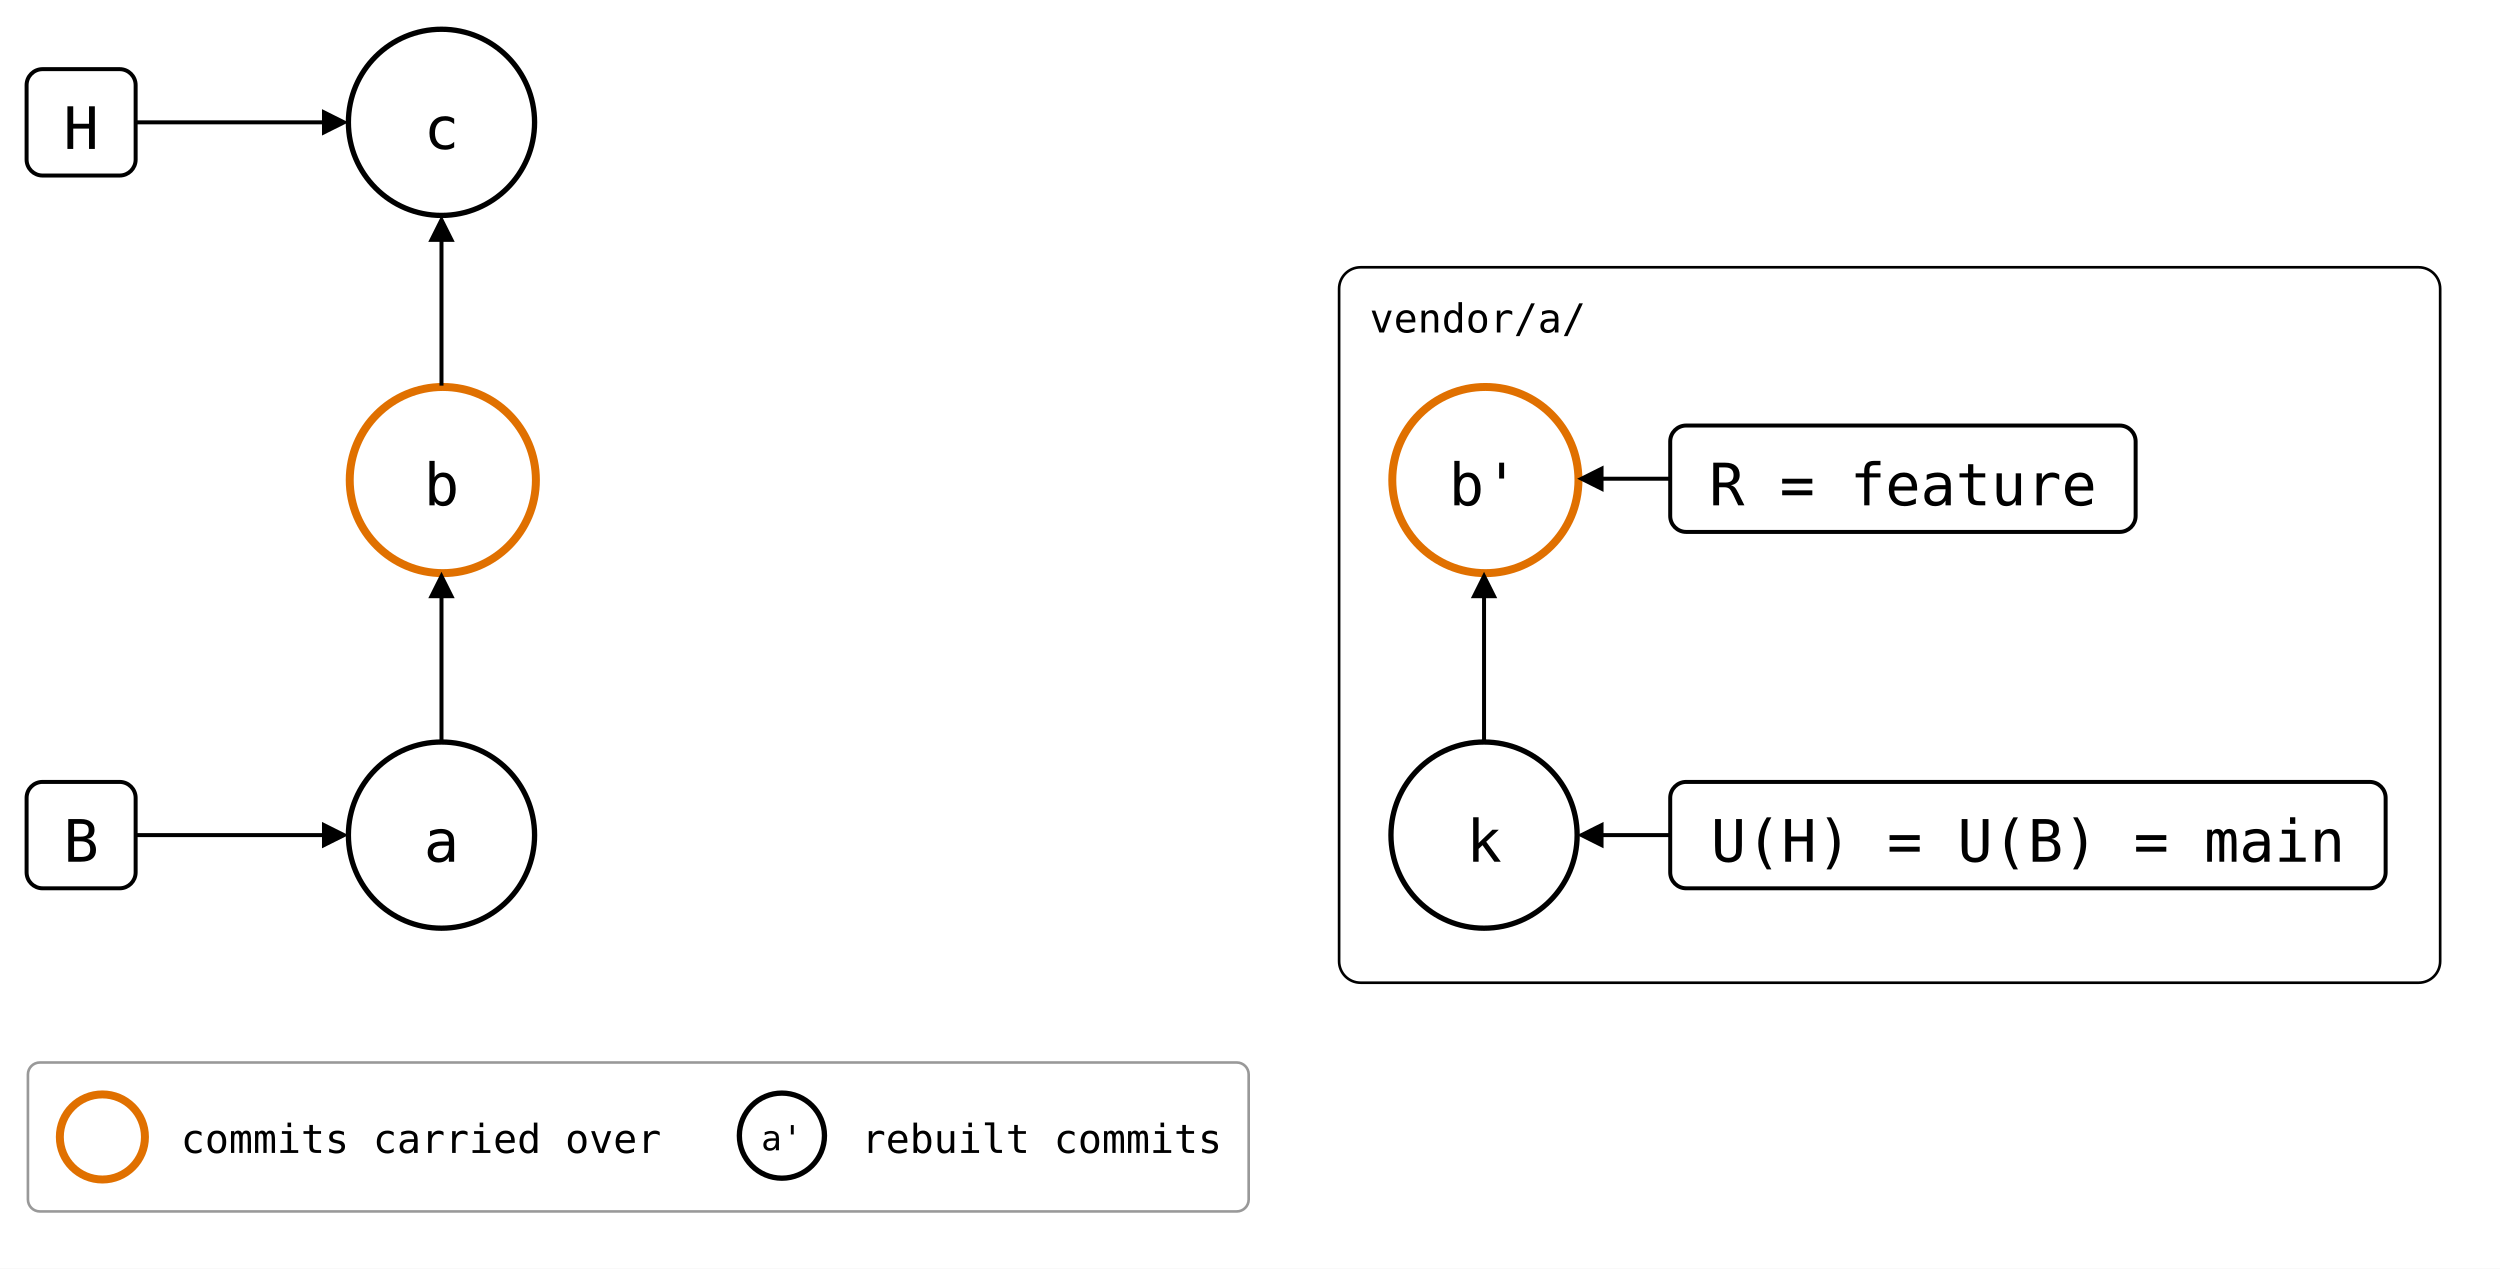
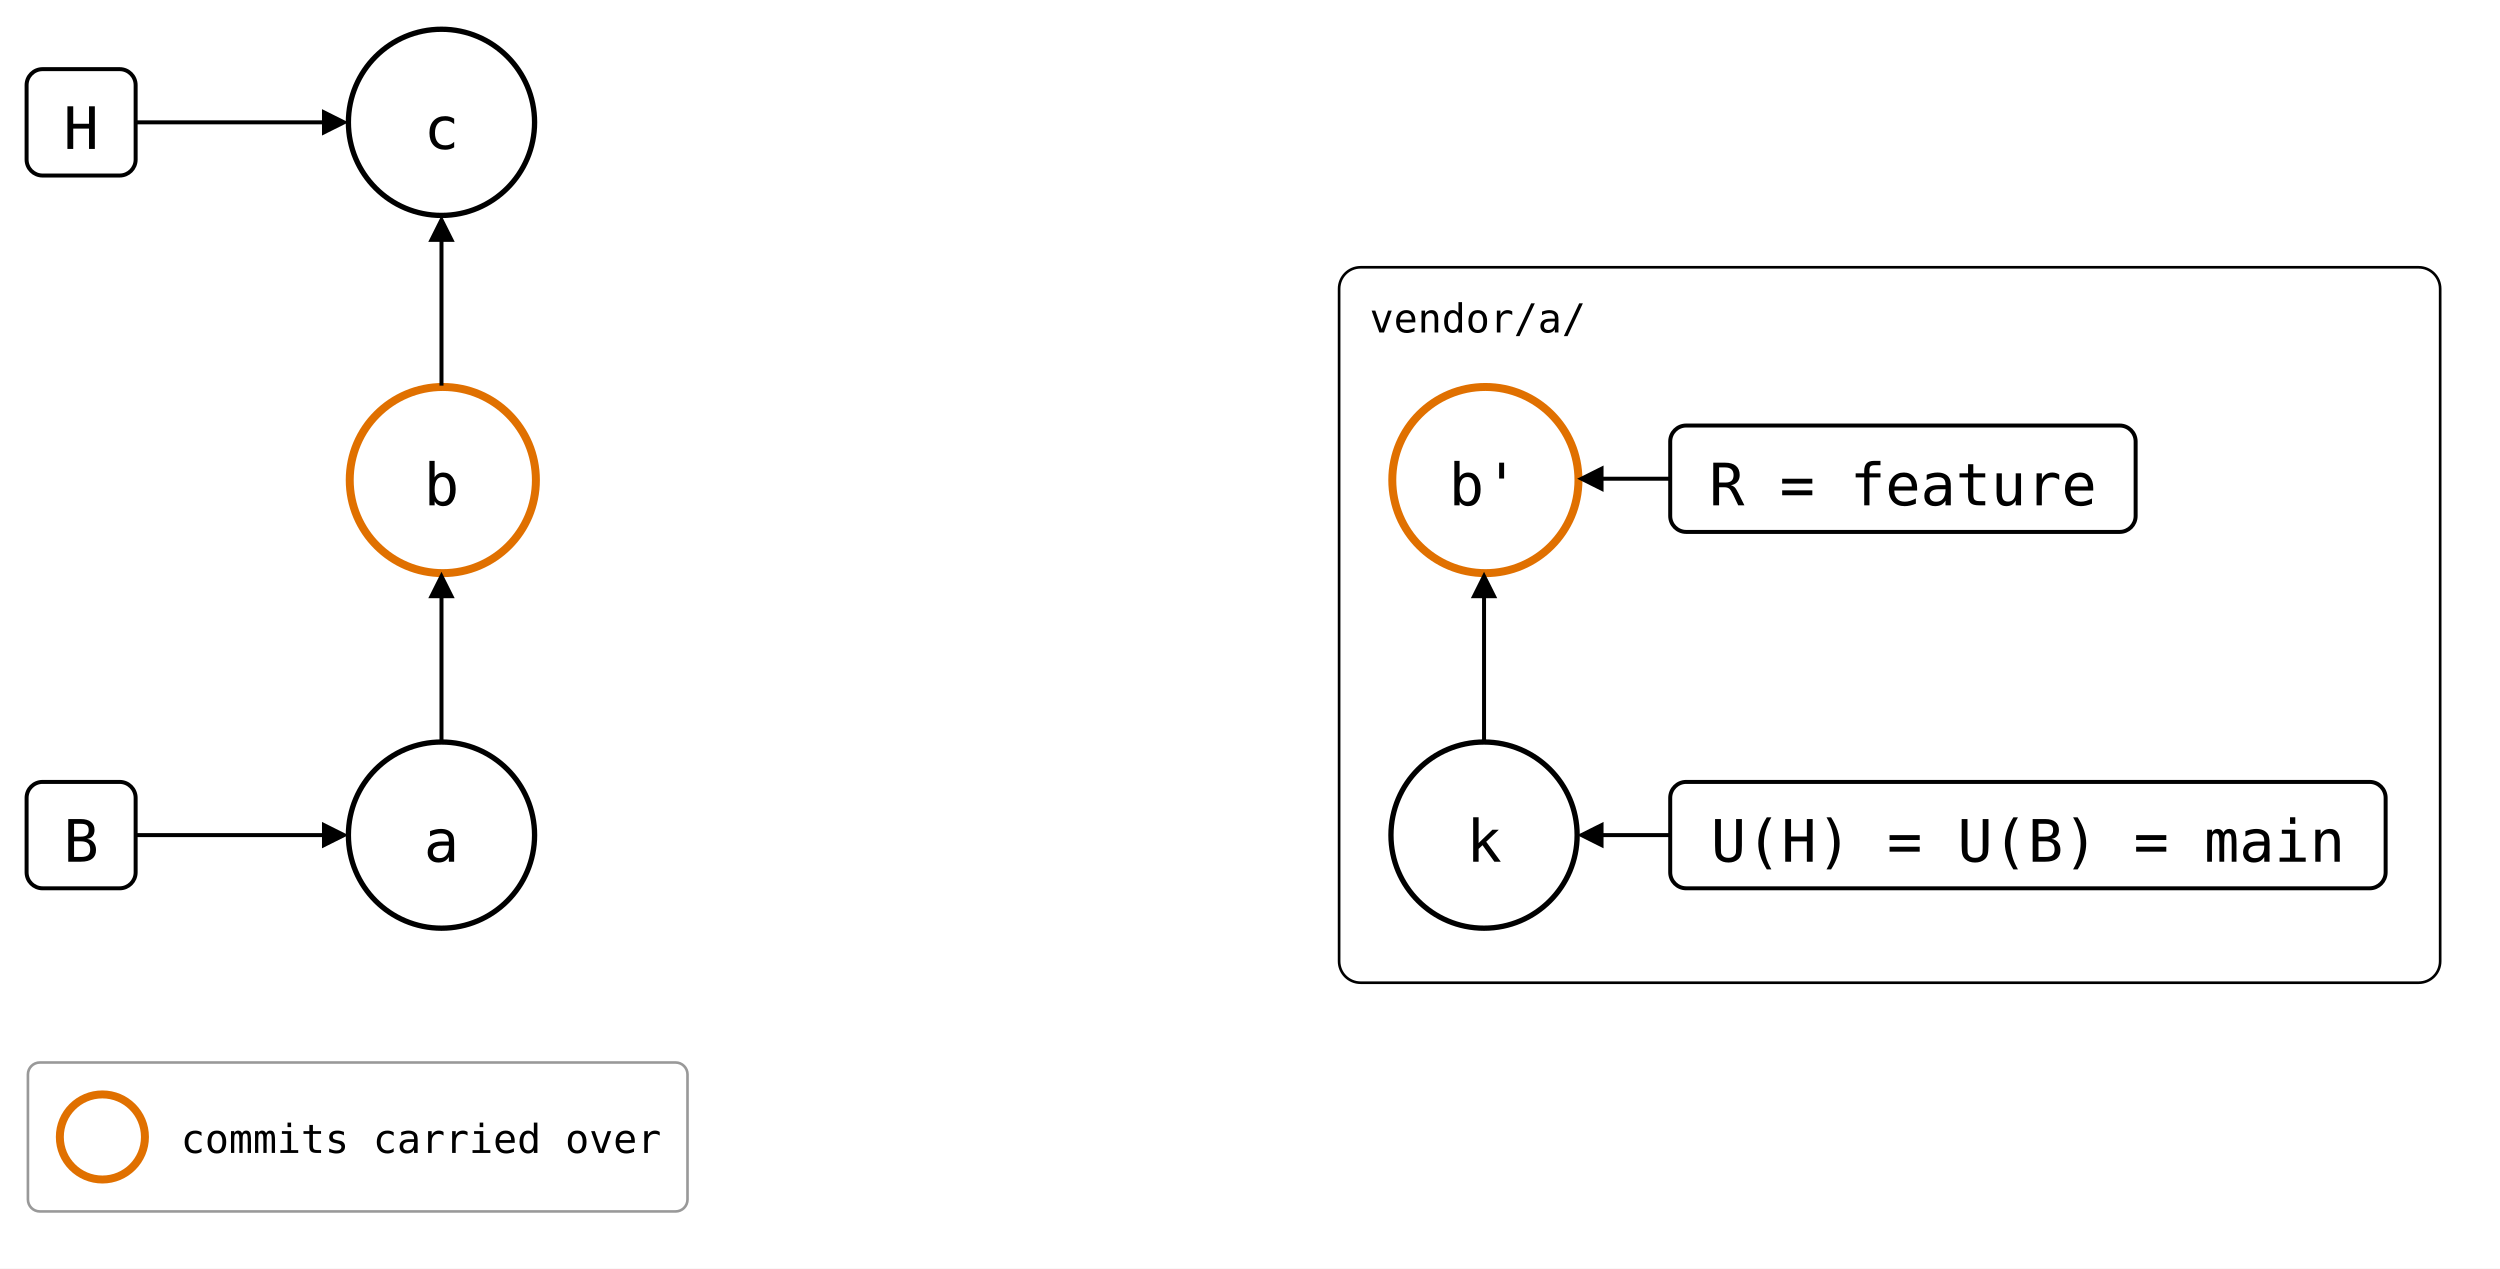
- <svg xmlns="http://www.w3.org/2000/svg" style="background: #ffffff; background-color: light-dark(#ffffff, #121212); color-scheme: light dark;" version="1.1" width="940px" height="477px" viewBox="0 0 940 477" id="ge-svg-U6O0LLo4vsPIQKXjE9jf" content="&lt;mxfile host=&quot;Electron&quot;&gt;&#10;  &lt;diagram name=&quot;stacked-branch&quot; id=&quot;stacked-branch&quot;&gt;&#10;    &lt;mxGraphModel grid=&quot;0&quot; gridSize=&quot;10&quot; guides=&quot;1&quot; tooltips=&quot;1&quot; connect=&quot;1&quot; arrows=&quot;1&quot; fold=&quot;0&quot; page=&quot;0&quot; pageScale=&quot;1&quot; pageWidth=&quot;850&quot; pageHeight=&quot;1100&quot; background=&quot;#ffffff&quot; math=&quot;0&quot; shadow=&quot;0&quot;&gt;&#10;      &lt;root&gt;&#10;        &lt;mxCell id=&quot;0&quot; /&gt;&#10;        &lt;mxCell id=&quot;1&quot; parent=&quot;0&quot; /&gt;&#10;        &lt;mxCell id=&quot;lane&quot; parent=&quot;1&quot; style=&quot;rounded=1;arcSize=3;fillColor=none;strokeWidth=1;fontSize=15;verticalAlign=top;align=left;spacingLeft=10;spacingTop=4;fontFamily=Roboto Mono,monospace;&quot; value=&quot;vendor/a/&quot; vertex=&quot;1&quot;&gt;&#10;          &lt;mxGeometry height=&quot;269&quot; width=&quot;414&quot; x=&quot;601&quot; y=&quot;163&quot; as=&quot;geometry&quot; /&gt;&#10;        &lt;/mxCell&gt;&#10;        &lt;mxCell id=&quot;a&quot; parent=&quot;1&quot; style=&quot;ellipse;aspect=fixed;strokeWidth=2;fontSize=22;fontFamily=Roboto Mono,monospace;&quot; value=&quot;a&quot; vertex=&quot;1&quot;&gt;&#10;          &lt;mxGeometry height=&quot;70&quot; width=&quot;70&quot; x=&quot;229&quot; y=&quot;342&quot; as=&quot;geometry&quot; /&gt;&#10;        &lt;/mxCell&gt;&#10;        &lt;mxCell id=&quot;b&quot; parent=&quot;1&quot; style=&quot;ellipse;aspect=fixed;fontSize=22;fontFamily=Roboto Mono,monospace;strokeColor=#E07000;strokeWidth=3;&quot; value=&quot;b&quot; vertex=&quot;1&quot;&gt;&#10;          &lt;mxGeometry height=&quot;70&quot; width=&quot;70&quot; x=&quot;229&quot; y=&quot;208&quot; as=&quot;geometry&quot; /&gt;&#10;        &lt;/mxCell&gt;&#10;        &lt;mxCell id=&quot;c&quot; parent=&quot;1&quot; style=&quot;ellipse;aspect=fixed;fontSize=22;fontFamily=Roboto Mono,monospace;strokeWidth=2;&quot; value=&quot;c&quot; vertex=&quot;1&quot;&gt;&#10;          &lt;mxGeometry height=&quot;70&quot; width=&quot;70&quot; x=&quot;229&quot; y=&quot;74&quot; as=&quot;geometry&quot; /&gt;&#10;        &lt;/mxCell&gt;&#10;        &lt;mxCell id=&quot;k&quot; parent=&quot;1&quot; style=&quot;ellipse;aspect=fixed;strokeWidth=2;fontSize=22;fontFamily=Roboto Mono,monospace;&quot; value=&quot;k&quot; vertex=&quot;1&quot;&gt;&#10;          &lt;mxGeometry height=&quot;70&quot; width=&quot;70&quot; x=&quot;621&quot; y=&quot;342&quot; as=&quot;geometry&quot; /&gt;&#10;        &lt;/mxCell&gt;&#10;        &lt;mxCell id=&quot;b_&quot; parent=&quot;1&quot; style=&quot;ellipse;aspect=fixed;fontSize=22;fontFamily=Roboto Mono,monospace;strokeColor=#E07000;strokeWidth=3;&quot; value=&quot;b&amp;#39;&quot; vertex=&quot;1&quot;&gt;&#10;          &lt;mxGeometry height=&quot;70&quot; width=&quot;70&quot; x=&quot;621&quot; y=&quot;208&quot; as=&quot;geometry&quot; /&gt;&#10;        &lt;/mxCell&gt;&#10;        &lt;mxCell id=&quot;box0&quot; parent=&quot;1&quot; style=&quot;rounded=1;strokeWidth=1.5;fontSize=22;fontFamily=Roboto Mono,monospace;&quot; value=&quot;H&quot; vertex=&quot;1&quot;&gt;&#10;          &lt;mxGeometry height=&quot;40&quot; width=&quot;41&quot; x=&quot;108&quot; y=&quot;89&quot; as=&quot;geometry&quot; /&gt;&#10;        &lt;/mxCell&gt;&#10;        &lt;mxCell id=&quot;e0&quot; edge=&quot;1&quot; parent=&quot;1&quot; source=&quot;box0&quot; style=&quot;endArrow=block;endFill=1;html=1;strokeWidth=1.5;rounded=0;&quot; target=&quot;c&quot;&gt;&#10;          &lt;mxGeometry relative=&quot;1&quot; as=&quot;geometry&quot; /&gt;&#10;        &lt;/mxCell&gt;&#10;        &lt;mxCell id=&quot;box1&quot; parent=&quot;1&quot; style=&quot;rounded=1;strokeWidth=1.5;fontSize=22;fontFamily=Roboto Mono,monospace;&quot; value=&quot;B&quot; vertex=&quot;1&quot;&gt;&#10;          &lt;mxGeometry height=&quot;40&quot; width=&quot;41&quot; x=&quot;108&quot; y=&quot;357&quot; as=&quot;geometry&quot; /&gt;&#10;        &lt;/mxCell&gt;&#10;        &lt;mxCell id=&quot;e1&quot; edge=&quot;1&quot; parent=&quot;1&quot; source=&quot;box1&quot; style=&quot;endArrow=block;endFill=1;html=1;strokeWidth=1.5;rounded=0;&quot; target=&quot;a&quot;&gt;&#10;          &lt;mxGeometry relative=&quot;1&quot; as=&quot;geometry&quot; /&gt;&#10;        &lt;/mxCell&gt;&#10;        &lt;mxCell id=&quot;box2&quot; parent=&quot;1&quot; style=&quot;rounded=1;strokeWidth=1.5;fontSize=22;fontFamily=Roboto Mono,monospace;&quot; value=&quot;U(H) = U(B) = main&quot; vertex=&quot;1&quot;&gt;&#10;          &lt;mxGeometry height=&quot;40&quot; width=&quot;269&quot; x=&quot;726&quot; y=&quot;357&quot; as=&quot;geometry&quot; /&gt;&#10;        &lt;/mxCell&gt;&#10;        &lt;mxCell id=&quot;e2&quot; edge=&quot;1&quot; parent=&quot;1&quot; source=&quot;box2&quot; style=&quot;endArrow=block;endFill=1;html=1;strokeWidth=1.5;rounded=0;&quot; target=&quot;k&quot;&gt;&#10;          &lt;mxGeometry relative=&quot;1&quot; as=&quot;geometry&quot; /&gt;&#10;        &lt;/mxCell&gt;&#10;        &lt;mxCell id=&quot;box3&quot; parent=&quot;1&quot; style=&quot;rounded=1;strokeWidth=1.5;fontSize=22;fontFamily=Roboto Mono,monospace;&quot; value=&quot;R = feature&quot; vertex=&quot;1&quot;&gt;&#10;          &lt;mxGeometry height=&quot;40&quot; width=&quot;175&quot; x=&quot;726&quot; y=&quot;223&quot; as=&quot;geometry&quot; /&gt;&#10;        &lt;/mxCell&gt;&#10;        &lt;mxCell id=&quot;e3&quot; edge=&quot;1&quot; parent=&quot;1&quot; source=&quot;box3&quot; style=&quot;endArrow=block;endFill=1;html=1;strokeWidth=1.5;rounded=0;&quot; target=&quot;b_&quot;&gt;&#10;          &lt;mxGeometry relative=&quot;1&quot; as=&quot;geometry&quot; /&gt;&#10;        &lt;/mxCell&gt;&#10;        &lt;mxCell id=&quot;e4&quot; edge=&quot;1&quot; parent=&quot;1&quot; source=&quot;a&quot; style=&quot;endArrow=block;endFill=1;html=1;strokeWidth=1.5;rounded=0;&quot; target=&quot;b&quot;&gt;&#10;          &lt;mxGeometry relative=&quot;1&quot; as=&quot;geometry&quot; /&gt;&#10;        &lt;/mxCell&gt;&#10;        &lt;mxCell id=&quot;e5&quot; edge=&quot;1&quot; parent=&quot;1&quot; source=&quot;b&quot; style=&quot;endArrow=block;endFill=1;html=1;strokeWidth=1.5;rounded=0;&quot; target=&quot;c&quot;&gt;&#10;          &lt;mxGeometry relative=&quot;1&quot; as=&quot;geometry&quot; /&gt;&#10;        &lt;/mxCell&gt;&#10;        &lt;mxCell id=&quot;e6&quot; edge=&quot;1&quot; parent=&quot;1&quot; source=&quot;k&quot; style=&quot;endArrow=block;endFill=1;html=1;strokeWidth=1.5;rounded=0;&quot; target=&quot;b_&quot;&gt;&#10;          &lt;mxGeometry relative=&quot;1&quot; as=&quot;geometry&quot; /&gt;&#10;        &lt;/mxCell&gt;&#10;        &lt;mxCell id=&quot;legend&quot; parent=&quot;1&quot; style=&quot;rounded=1;arcSize=8;fillColor=none;strokeColor=#999999;strokeWidth=1;legend=1;&quot; value=&quot;&quot; vertex=&quot;1&quot;&gt;&#10;          &lt;mxGeometry height=&quot;56&quot; width=&quot;459&quot; x=&quot;108&quot; y=&quot;462&quot; as=&quot;geometry&quot; /&gt;&#10;        &lt;/mxCell&gt;&#10;        &lt;mxCell id=&quot;legend_orange&quot; parent=&quot;legend&quot; style=&quot;ellipse;aspect=fixed;fontSize=13;fontFamily=Roboto Mono,monospace;strokeColor=#E07000;strokeWidth=3;&quot; value=&quot;&quot; vertex=&quot;1&quot;&gt;&#10;          &lt;mxGeometry height=&quot;32&quot; width=&quot;32&quot; x=&quot;12&quot; y=&quot;12&quot; as=&quot;geometry&quot; /&gt;&#10;        &lt;/mxCell&gt;&#10;        &lt;mxCell id=&quot;legend_orange_text&quot; parent=&quot;legend&quot; style=&quot;text;align=left;verticalAlign=middle;fontSize=15;fontFamily=Roboto Mono,monospace;&quot; value=&quot;commits carried over&quot; vertex=&quot;1&quot;&gt;&#10;          &lt;mxGeometry height=&quot;32&quot; width=&quot;180&quot; x=&quot;56&quot; y=&quot;12&quot; as=&quot;geometry&quot; /&gt;&#10;        &lt;/mxCell&gt;&#10;        &lt;mxCell id=&quot;legend_prime&quot; parent=&quot;legend&quot; style=&quot;ellipse;aspect=fixed;fontSize=13;fontFamily=Roboto Mono,monospace;strokeWidth=2;&quot; value=&quot;a&amp;#39;&quot; vertex=&quot;1&quot;&gt;&#10;          &lt;mxGeometry height=&quot;32&quot; width=&quot;32&quot; x=&quot;268&quot; y=&quot;12&quot; as=&quot;geometry&quot; /&gt;&#10;        &lt;/mxCell&gt;&#10;        &lt;mxCell id=&quot;legend_prime_text&quot; parent=&quot;legend&quot; style=&quot;text;align=left;verticalAlign=middle;fontSize=15;fontFamily=Roboto Mono,monospace;&quot; value=&quot;rebuilt commits&quot; vertex=&quot;1&quot;&gt;&#10;          &lt;mxGeometry height=&quot;32&quot; width=&quot;135&quot; x=&quot;312&quot; y=&quot;12&quot; as=&quot;geometry&quot; /&gt;&#10;        &lt;/mxCell&gt;&#10;      &lt;/root&gt;&#10;    &lt;/mxGraphModel&gt;&#10;  &lt;/diagram&gt;&#10;&lt;/mxfile&gt;&#10;">
-   <style type="text/css">@supports (color: light-dark(#000, #fff)) { #ge-svg-U6O0LLo4vsPIQKXjE9jf { --ge-adaptive-bg: light-dark(#ffffff, var(--ge-dark-color, #121212)); } }</style>
+ <svg xmlns="http://www.w3.org/2000/svg" style="background: #ffffff; background-color: light-dark(#ffffff, #121212); color-scheme: light dark;" version="1.1" width="940px" height="477px" viewBox="0 0 940 477" id="ge-svg-Ux621z5FJ0EYCXg0HKHU" content="&lt;mxfile host=&quot;Electron&quot;&gt;&#10;  &lt;diagram name=&quot;stacked-branch&quot; id=&quot;stacked-branch&quot;&gt;&#10;    &lt;mxGraphModel dx=&quot;-585&quot; dy=&quot;-197&quot; grid=&quot;0&quot; gridSize=&quot;10&quot; guides=&quot;1&quot; tooltips=&quot;1&quot; connect=&quot;1&quot; arrows=&quot;1&quot; fold=&quot;0&quot; page=&quot;0&quot; pageScale=&quot;1&quot; pageWidth=&quot;850&quot; pageHeight=&quot;1100&quot; background=&quot;#ffffff&quot; math=&quot;0&quot; shadow=&quot;0&quot;&gt;&#10;      &lt;root&gt;&#10;        &lt;mxCell id=&quot;0&quot; /&gt;&#10;        &lt;mxCell id=&quot;1&quot; parent=&quot;0&quot; /&gt;&#10;        &lt;mxCell id=&quot;lane&quot; parent=&quot;1&quot; style=&quot;rounded=1;arcSize=3;fillColor=none;strokeWidth=1;fontSize=15;verticalAlign=top;align=left;spacingLeft=10;spacingTop=4;fontFamily=Roboto Mono,monospace;&quot; value=&quot;vendor/a/&quot; vertex=&quot;1&quot;&gt;&#10;          &lt;mxGeometry height=&quot;269&quot; width=&quot;414&quot; x=&quot;601&quot; y=&quot;163&quot; as=&quot;geometry&quot; /&gt;&#10;        &lt;/mxCell&gt;&#10;        &lt;mxCell id=&quot;a&quot; parent=&quot;1&quot; style=&quot;ellipse;aspect=fixed;strokeWidth=2;fontSize=22;fontFamily=Roboto Mono,monospace;&quot; value=&quot;a&quot; vertex=&quot;1&quot;&gt;&#10;          &lt;mxGeometry height=&quot;70&quot; width=&quot;70&quot; x=&quot;229&quot; y=&quot;342&quot; as=&quot;geometry&quot; /&gt;&#10;        &lt;/mxCell&gt;&#10;        &lt;mxCell id=&quot;b&quot; parent=&quot;1&quot; style=&quot;ellipse;aspect=fixed;fontSize=22;fontFamily=Roboto Mono,monospace;strokeColor=#E07000;strokeWidth=3;&quot; value=&quot;b&quot; vertex=&quot;1&quot;&gt;&#10;          &lt;mxGeometry height=&quot;70&quot; width=&quot;70&quot; x=&quot;229&quot; y=&quot;208&quot; as=&quot;geometry&quot; /&gt;&#10;        &lt;/mxCell&gt;&#10;        &lt;mxCell id=&quot;c&quot; parent=&quot;1&quot; style=&quot;ellipse;aspect=fixed;fontSize=22;fontFamily=Roboto Mono,monospace;strokeWidth=2;&quot; value=&quot;c&quot; vertex=&quot;1&quot;&gt;&#10;          &lt;mxGeometry height=&quot;70&quot; width=&quot;70&quot; x=&quot;229&quot; y=&quot;74&quot; as=&quot;geometry&quot; /&gt;&#10;        &lt;/mxCell&gt;&#10;        &lt;mxCell id=&quot;k&quot; parent=&quot;1&quot; style=&quot;ellipse;aspect=fixed;strokeWidth=2;fontSize=22;fontFamily=Roboto Mono,monospace;&quot; value=&quot;k&quot; vertex=&quot;1&quot;&gt;&#10;          &lt;mxGeometry height=&quot;70&quot; width=&quot;70&quot; x=&quot;621&quot; y=&quot;342&quot; as=&quot;geometry&quot; /&gt;&#10;        &lt;/mxCell&gt;&#10;        &lt;mxCell id=&quot;b_&quot; parent=&quot;1&quot; style=&quot;ellipse;aspect=fixed;fontSize=22;fontFamily=Roboto Mono,monospace;strokeColor=#E07000;strokeWidth=3;&quot; value=&quot;b&amp;#39;&quot; vertex=&quot;1&quot;&gt;&#10;          &lt;mxGeometry height=&quot;70&quot; width=&quot;70&quot; x=&quot;621&quot; y=&quot;208&quot; as=&quot;geometry&quot; /&gt;&#10;        &lt;/mxCell&gt;&#10;        &lt;mxCell id=&quot;box0&quot; parent=&quot;1&quot; style=&quot;rounded=1;strokeWidth=1.5;fontSize=22;fontFamily=Roboto Mono,monospace;&quot; value=&quot;H&quot; vertex=&quot;1&quot;&gt;&#10;          &lt;mxGeometry height=&quot;40&quot; width=&quot;41&quot; x=&quot;108&quot; y=&quot;89&quot; as=&quot;geometry&quot; /&gt;&#10;        &lt;/mxCell&gt;&#10;        &lt;mxCell id=&quot;e0&quot; edge=&quot;1&quot; parent=&quot;1&quot; source=&quot;box0&quot; style=&quot;endArrow=block;endFill=1;html=1;strokeWidth=1.5;rounded=0;&quot; target=&quot;c&quot;&gt;&#10;          &lt;mxGeometry relative=&quot;1&quot; as=&quot;geometry&quot; /&gt;&#10;        &lt;/mxCell&gt;&#10;        &lt;mxCell id=&quot;box1&quot; parent=&quot;1&quot; style=&quot;rounded=1;strokeWidth=1.5;fontSize=22;fontFamily=Roboto Mono,monospace;&quot; value=&quot;B&quot; vertex=&quot;1&quot;&gt;&#10;          &lt;mxGeometry height=&quot;40&quot; width=&quot;41&quot; x=&quot;108&quot; y=&quot;357&quot; as=&quot;geometry&quot; /&gt;&#10;        &lt;/mxCell&gt;&#10;        &lt;mxCell id=&quot;e1&quot; edge=&quot;1&quot; parent=&quot;1&quot; source=&quot;box1&quot; style=&quot;endArrow=block;endFill=1;html=1;strokeWidth=1.5;rounded=0;&quot; target=&quot;a&quot;&gt;&#10;          &lt;mxGeometry relative=&quot;1&quot; as=&quot;geometry&quot; /&gt;&#10;        &lt;/mxCell&gt;&#10;        &lt;mxCell id=&quot;box2&quot; parent=&quot;1&quot; style=&quot;rounded=1;strokeWidth=1.5;fontSize=22;fontFamily=Roboto Mono,monospace;&quot; value=&quot;U(H) = U(B) = main&quot; vertex=&quot;1&quot;&gt;&#10;          &lt;mxGeometry height=&quot;40&quot; width=&quot;269&quot; x=&quot;726&quot; y=&quot;357&quot; as=&quot;geometry&quot; /&gt;&#10;        &lt;/mxCell&gt;&#10;        &lt;mxCell id=&quot;e2&quot; edge=&quot;1&quot; parent=&quot;1&quot; source=&quot;box2&quot; style=&quot;endArrow=block;endFill=1;html=1;strokeWidth=1.5;rounded=0;&quot; target=&quot;k&quot;&gt;&#10;          &lt;mxGeometry relative=&quot;1&quot; as=&quot;geometry&quot; /&gt;&#10;        &lt;/mxCell&gt;&#10;        &lt;mxCell id=&quot;box3&quot; parent=&quot;1&quot; style=&quot;rounded=1;strokeWidth=1.5;fontSize=22;fontFamily=Roboto Mono,monospace;&quot; value=&quot;R = feature&quot; vertex=&quot;1&quot;&gt;&#10;          &lt;mxGeometry height=&quot;40&quot; width=&quot;175&quot; x=&quot;726&quot; y=&quot;223&quot; as=&quot;geometry&quot; /&gt;&#10;        &lt;/mxCell&gt;&#10;        &lt;mxCell id=&quot;e3&quot; edge=&quot;1&quot; parent=&quot;1&quot; source=&quot;box3&quot; style=&quot;endArrow=block;endFill=1;html=1;strokeWidth=1.5;rounded=0;&quot; target=&quot;b_&quot;&gt;&#10;          &lt;mxGeometry relative=&quot;1&quot; as=&quot;geometry&quot; /&gt;&#10;        &lt;/mxCell&gt;&#10;        &lt;mxCell id=&quot;e4&quot; edge=&quot;1&quot; parent=&quot;1&quot; source=&quot;a&quot; style=&quot;endArrow=block;endFill=1;html=1;strokeWidth=1.5;rounded=0;&quot; target=&quot;b&quot;&gt;&#10;          &lt;mxGeometry relative=&quot;1&quot; as=&quot;geometry&quot; /&gt;&#10;        &lt;/mxCell&gt;&#10;        &lt;mxCell id=&quot;e5&quot; edge=&quot;1&quot; parent=&quot;1&quot; source=&quot;b&quot; style=&quot;endArrow=block;endFill=1;html=1;strokeWidth=1.5;rounded=0;&quot; target=&quot;c&quot;&gt;&#10;          &lt;mxGeometry relative=&quot;1&quot; as=&quot;geometry&quot; /&gt;&#10;        &lt;/mxCell&gt;&#10;        &lt;mxCell id=&quot;e6&quot; edge=&quot;1&quot; parent=&quot;1&quot; source=&quot;k&quot; style=&quot;endArrow=block;endFill=1;html=1;strokeWidth=1.5;rounded=0;&quot; target=&quot;b_&quot;&gt;&#10;          &lt;mxGeometry relative=&quot;1&quot; as=&quot;geometry&quot; /&gt;&#10;        &lt;/mxCell&gt;&#10;        &lt;mxCell id=&quot;legend&quot; parent=&quot;1&quot; style=&quot;rounded=1;arcSize=8;fillColor=none;strokeColor=#999999;strokeWidth=1;legend=1;&quot; value=&quot;&quot; vertex=&quot;1&quot;&gt;&#10;          &lt;mxGeometry height=&quot;56&quot; width=&quot;248&quot; x=&quot;108&quot; y=&quot;462&quot; as=&quot;geometry&quot; /&gt;&#10;        &lt;/mxCell&gt;&#10;        &lt;mxCell id=&quot;legend_orange&quot; parent=&quot;legend&quot; style=&quot;ellipse;aspect=fixed;fontSize=13;fontFamily=Roboto Mono,monospace;strokeColor=#E07000;strokeWidth=3;&quot; value=&quot;&quot; vertex=&quot;1&quot;&gt;&#10;          &lt;mxGeometry height=&quot;32&quot; width=&quot;32&quot; x=&quot;12&quot; y=&quot;12&quot; as=&quot;geometry&quot; /&gt;&#10;        &lt;/mxCell&gt;&#10;        &lt;mxCell id=&quot;legend_orange_text&quot; parent=&quot;legend&quot; style=&quot;text;align=left;verticalAlign=middle;fontSize=15;fontFamily=Roboto Mono,monospace;&quot; value=&quot;commits carried over&quot; vertex=&quot;1&quot;&gt;&#10;          &lt;mxGeometry height=&quot;32&quot; width=&quot;180&quot; x=&quot;56&quot; y=&quot;12&quot; as=&quot;geometry&quot; /&gt;&#10;        &lt;/mxCell&gt;&#10;      &lt;/root&gt;&#10;    &lt;/mxGraphModel&gt;&#10;  &lt;/diagram&gt;&#10;&lt;/mxfile&gt;&#10;">
+   <style type="text/css">@supports (color: light-dark(#000, #fff)) { #ge-svg-Ux621z5FJ0EYCXg0HKHU { --ge-adaptive-bg: light-dark(#ffffff, var(--ge-dark-color, #121212)); } }</style>
  <defs />
  <rect fill="#ffffff" width="100%" height="100%" x="0" y="0" style="fill: light-dark(rgb(255, 255, 255), rgb(18, 18, 18));" />
  <g>
    <g data-cell-id="0">
      <g data-cell-id="1">
        <g data-cell-id="lane">
          <g transform="translate(0.5,0.5)">
            <rect x="503" y="100" width="414" height="269" rx="8.07" ry="8.07" fill="none" stroke="#000000" pointer-events="all" style="stroke: light-dark(rgb(0, 0, 0), rgb(255, 255, 255));" />
          </g>
          <g>
            <g fill="#000000" font-family="'Roboto Mono', monospace" text-anchor="start" font-size="15px" style="fill: light-dark(rgb(0, 0, 0), rgb(255, 255, 255));">
              <text x="515" y="125">vendor/a/</text>
            </g>
          </g>
        </g>
        <g data-cell-id="a">
          <g>
            <ellipse cx="166" cy="314" rx="35" ry="35" fill="#ffffff" stroke="#000000" stroke-width="2" pointer-events="all" style="fill: var(--ge-adaptive-bg, #ffffff); stroke: light-dark(rgb(0, 0, 0), rgb(255, 255, 255));" />
          </g>
          <g>
            <g fill="#000000" font-family="'Roboto Mono', monospace" text-anchor="middle" font-size="22px" style="fill: light-dark(rgb(0, 0, 0), rgb(255, 255, 255));">
              <text x="166" y="324">a</text>
            </g>
          </g>
        </g>
        <g data-cell-id="b">
          <g transform="translate(0.5,0.5)">
            <ellipse cx="166" cy="180" rx="35" ry="35" fill="#ffffff" stroke="#e07000" stroke-width="3" pointer-events="all" style="fill: var(--ge-adaptive-bg, #ffffff); stroke: light-dark(rgb(224, 112, 0), rgb(210, 114, 18));" />
          </g>
          <g>
            <g fill="#000000" font-family="'Roboto Mono', monospace" text-anchor="middle" font-size="22px" style="fill: light-dark(rgb(0, 0, 0), rgb(255, 255, 255));">
              <text x="166" y="190">b</text>
            </g>
          </g>
        </g>
        <g data-cell-id="c">
          <g>
            <ellipse cx="166" cy="46" rx="35" ry="35" fill="#ffffff" stroke="#000000" stroke-width="2" pointer-events="all" style="fill: var(--ge-adaptive-bg, #ffffff); stroke: light-dark(rgb(0, 0, 0), rgb(255, 255, 255));" />
          </g>
          <g>
            <g fill="#000000" font-family="'Roboto Mono', monospace" text-anchor="middle" font-size="22px" style="fill: light-dark(rgb(0, 0, 0), rgb(255, 255, 255));">
              <text x="166" y="56">c</text>
            </g>
          </g>
        </g>
        <g data-cell-id="k">
          <g>
            <ellipse cx="558" cy="314" rx="35" ry="35" fill="#ffffff" stroke="#000000" stroke-width="2" pointer-events="all" style="fill: var(--ge-adaptive-bg, #ffffff); stroke: light-dark(rgb(0, 0, 0), rgb(255, 255, 255));" />
          </g>
          <g>
            <g fill="#000000" font-family="'Roboto Mono', monospace" text-anchor="middle" font-size="22px" style="fill: light-dark(rgb(0, 0, 0), rgb(255, 255, 255));">
              <text x="558" y="324">k</text>
            </g>
          </g>
        </g>
        <g data-cell-id="b_">
          <g transform="translate(0.5,0.5)">
            <ellipse cx="558" cy="180" rx="35" ry="35" fill="#ffffff" stroke="#e07000" stroke-width="3" pointer-events="all" style="fill: var(--ge-adaptive-bg, #ffffff); stroke: light-dark(rgb(224, 112, 0), rgb(210, 114, 18));" />
          </g>
          <g>
            <g fill="#000000" font-family="'Roboto Mono', monospace" text-anchor="middle" font-size="22px" style="fill: light-dark(rgb(0, 0, 0), rgb(255, 255, 255));">
              <text x="558" y="190">b'</text>
            </g>
          </g>
        </g>
        <g data-cell-id="box0">
          <g>
            <rect x="10" y="26" width="41" height="40" rx="6" ry="6" fill="#ffffff" stroke="#000000" stroke-width="1.5" pointer-events="all" style="fill: var(--ge-adaptive-bg, #ffffff); stroke: light-dark(rgb(0, 0, 0), rgb(255, 255, 255));" />
          </g>
          <g>
            <g fill="#000000" font-family="'Roboto Mono', monospace" text-anchor="middle" font-size="22px" style="fill: light-dark(rgb(0, 0, 0), rgb(255, 255, 255));">
              <text x="30.5" y="56">H</text>
            </g>
          </g>
        </g>
        <g data-cell-id="e0">
          <g>
            <path d="M 51 46 L 121.82 46" fill="none" stroke="#000000" stroke-width="1.5" stroke-miterlimit="10" pointer-events="stroke" style="stroke: light-dark(rgb(0, 0, 0), rgb(255, 255, 255));" />
            <path d="M 129.32 46 L 121.82 49.75 L 121.82 42.25 Z" fill="#000000" stroke="#000000" stroke-width="1.5" stroke-miterlimit="10" pointer-events="all" style="fill: light-dark(rgb(0, 0, 0), rgb(255, 255, 255)); stroke: light-dark(rgb(0, 0, 0), rgb(255, 255, 255));" />
          </g>
        </g>
        <g data-cell-id="box1">
          <g>
            <rect x="10" y="294" width="41" height="40" rx="6" ry="6" fill="#ffffff" stroke="#000000" stroke-width="1.5" pointer-events="all" style="fill: var(--ge-adaptive-bg, #ffffff); stroke: light-dark(rgb(0, 0, 0), rgb(255, 255, 255));" />
          </g>
          <g>
            <g fill="#000000" font-family="'Roboto Mono', monospace" text-anchor="middle" font-size="22px" style="fill: light-dark(rgb(0, 0, 0), rgb(255, 255, 255));">
              <text x="30.5" y="324">B</text>
            </g>
          </g>
        </g>
        <g data-cell-id="e1">
          <g>
            <path d="M 51 314 L 121.82 314" fill="none" stroke="#000000" stroke-width="1.5" stroke-miterlimit="10" pointer-events="stroke" style="stroke: light-dark(rgb(0, 0, 0), rgb(255, 255, 255));" />
            <path d="M 129.32 314 L 121.82 317.75 L 121.82 310.25 Z" fill="#000000" stroke="#000000" stroke-width="1.5" stroke-miterlimit="10" pointer-events="all" style="fill: light-dark(rgb(0, 0, 0), rgb(255, 255, 255)); stroke: light-dark(rgb(0, 0, 0), rgb(255, 255, 255));" />
          </g>
        </g>
        <g data-cell-id="box2">
          <g>
            <rect x="628" y="294" width="269" height="40" rx="6" ry="6" fill="#ffffff" stroke="#000000" stroke-width="1.5" pointer-events="all" style="fill: var(--ge-adaptive-bg, #ffffff); stroke: light-dark(rgb(0, 0, 0), rgb(255, 255, 255));" />
          </g>
          <g>
            <g fill="#000000" font-family="'Roboto Mono', monospace" text-anchor="middle" font-size="22px" style="fill: light-dark(rgb(0, 0, 0), rgb(255, 255, 255));">
              <text x="762.5" y="324">U(H) = U(B) = main</text>
            </g>
          </g>
        </g>
        <g data-cell-id="e2">
          <g>
            <path d="M 628 314 L 602.18 314" fill="none" stroke="#000000" stroke-width="1.5" stroke-miterlimit="10" pointer-events="stroke" style="stroke: light-dark(rgb(0, 0, 0), rgb(255, 255, 255));" />
            <path d="M 594.68 314 L 602.18 310.25 L 602.18 317.75 Z" fill="#000000" stroke="#000000" stroke-width="1.5" stroke-miterlimit="10" pointer-events="all" style="fill: light-dark(rgb(0, 0, 0), rgb(255, 255, 255)); stroke: light-dark(rgb(0, 0, 0), rgb(255, 255, 255));" />
          </g>
        </g>
        <g data-cell-id="box3">
          <g>
            <rect x="628" y="160" width="175" height="40" rx="6" ry="6" fill="#ffffff" stroke="#000000" stroke-width="1.5" pointer-events="all" style="fill: var(--ge-adaptive-bg, #ffffff); stroke: light-dark(rgb(0, 0, 0), rgb(255, 255, 255));" />
          </g>
          <g>
            <g fill="#000000" font-family="'Roboto Mono', monospace" text-anchor="middle" font-size="22px" style="fill: light-dark(rgb(0, 0, 0), rgb(255, 255, 255));">
              <text x="715.5" y="190">R = feature</text>
            </g>
          </g>
        </g>
        <g data-cell-id="e3">
          <g>
            <path d="M 628 180 L 602.18 180" fill="none" stroke="#000000" stroke-width="1.5" stroke-miterlimit="10" pointer-events="stroke" style="stroke: light-dark(rgb(0, 0, 0), rgb(255, 255, 255));" />
            <path d="M 594.68 180 L 602.18 176.25 L 602.18 183.75 Z" fill="#000000" stroke="#000000" stroke-width="1.5" stroke-miterlimit="10" pointer-events="all" style="fill: light-dark(rgb(0, 0, 0), rgb(255, 255, 255)); stroke: light-dark(rgb(0, 0, 0), rgb(255, 255, 255));" />
          </g>
        </g>
        <g data-cell-id="e4">
          <g>
            <path d="M 166 279 L 166 224.18" fill="none" stroke="#000000" stroke-width="1.5" stroke-miterlimit="10" pointer-events="stroke" style="stroke: light-dark(rgb(0, 0, 0), rgb(255, 255, 255));" />
            <path d="M 166 216.68 L 169.75 224.18 L 162.25 224.18 Z" fill="#000000" stroke="#000000" stroke-width="1.5" stroke-miterlimit="10" pointer-events="all" style="fill: light-dark(rgb(0, 0, 0), rgb(255, 255, 255)); stroke: light-dark(rgb(0, 0, 0), rgb(255, 255, 255));" />
          </g>
        </g>
        <g data-cell-id="e5">
          <g>
            <path d="M 166 145 L 166 90.18" fill="none" stroke="#000000" stroke-width="1.5" stroke-miterlimit="10" pointer-events="stroke" style="stroke: light-dark(rgb(0, 0, 0), rgb(255, 255, 255));" />
            <path d="M 166 82.68 L 169.75 90.18 L 162.25 90.18 Z" fill="#000000" stroke="#000000" stroke-width="1.5" stroke-miterlimit="10" pointer-events="all" style="fill: light-dark(rgb(0, 0, 0), rgb(255, 255, 255)); stroke: light-dark(rgb(0, 0, 0), rgb(255, 255, 255));" />
          </g>
        </g>
        <g data-cell-id="e6">
          <g>
            <path d="M 558 279 L 558 224.18" fill="none" stroke="#000000" stroke-width="1.5" stroke-miterlimit="10" pointer-events="stroke" style="stroke: light-dark(rgb(0, 0, 0), rgb(255, 255, 255));" />
            <path d="M 558 216.68 L 561.75 224.18 L 554.25 224.18 Z" fill="#000000" stroke="#000000" stroke-width="1.5" stroke-miterlimit="10" pointer-events="all" style="fill: light-dark(rgb(0, 0, 0), rgb(255, 255, 255)); stroke: light-dark(rgb(0, 0, 0), rgb(255, 255, 255));" />
          </g>
        </g>
        <g data-cell-id="legend">
          <g transform="translate(0.5,0.5)">
-             <rect x="10" y="399" width="459" height="56" rx="4.48" ry="4.48" fill="none" stroke="#999999" pointer-events="all" style="stroke: light-dark(rgb(153, 153, 153), rgb(106, 106, 106));" />
+             <rect x="10" y="399" width="248" height="56" rx="4.48" ry="4.48" fill="none" stroke="#999999" pointer-events="all" style="stroke: light-dark(rgb(153, 153, 153), rgb(106, 106, 106));" />
          </g>
          <g data-cell-id="legend_orange">
            <g transform="translate(0.5,0.5)">
              <ellipse cx="38" cy="427" rx="16" ry="16" fill="#ffffff" stroke="#e07000" stroke-width="3" pointer-events="all" style="fill: var(--ge-adaptive-bg, #ffffff); stroke: light-dark(rgb(224, 112, 0), rgb(210, 114, 18));" />
            </g>
          </g>
          <g data-cell-id="legend_orange_text">
            <g>
              <rect x="66" y="411" width="180" height="32" fill="none" stroke="none" pointer-events="all" />
            </g>
            <g>
              <g fill="#000000" font-family="'Roboto Mono', monospace" text-anchor="start" font-size="15px" style="fill: light-dark(rgb(0, 0, 0), rgb(255, 255, 255));">
                <text x="68" y="433.5">commits carried over</text>
              </g>
            </g>
          </g>
-           <g data-cell-id="legend_prime">
-             <g>
-               <ellipse cx="294" cy="427" rx="16" ry="16" fill="#ffffff" stroke="#000000" stroke-width="2" pointer-events="all" style="fill: var(--ge-adaptive-bg, #ffffff); stroke: light-dark(rgb(0, 0, 0), rgb(255, 255, 255));" />
-             </g>
-             <g>
-               <g fill="#000000" font-family="'Roboto Mono', monospace" text-anchor="middle" font-size="13px" style="fill: light-dark(rgb(0, 0, 0), rgb(255, 255, 255));">
-                 <text x="294" y="432.5">a'</text>
-               </g>
-             </g>
-           </g>
-           <g data-cell-id="legend_prime_text">
-             <g>
-               <rect x="322" y="411" width="135" height="32" fill="none" stroke="none" pointer-events="all" />
-             </g>
-             <g>
-               <g fill="#000000" font-family="'Roboto Mono', monospace" text-anchor="start" font-size="15px" style="fill: light-dark(rgb(0, 0, 0), rgb(255, 255, 255));">
-                 <text x="324" y="433.5">rebuilt commits</text>
-               </g>
-             </g>
-           </g>
        </g>
      </g>
    </g>
  </g>
</svg>
